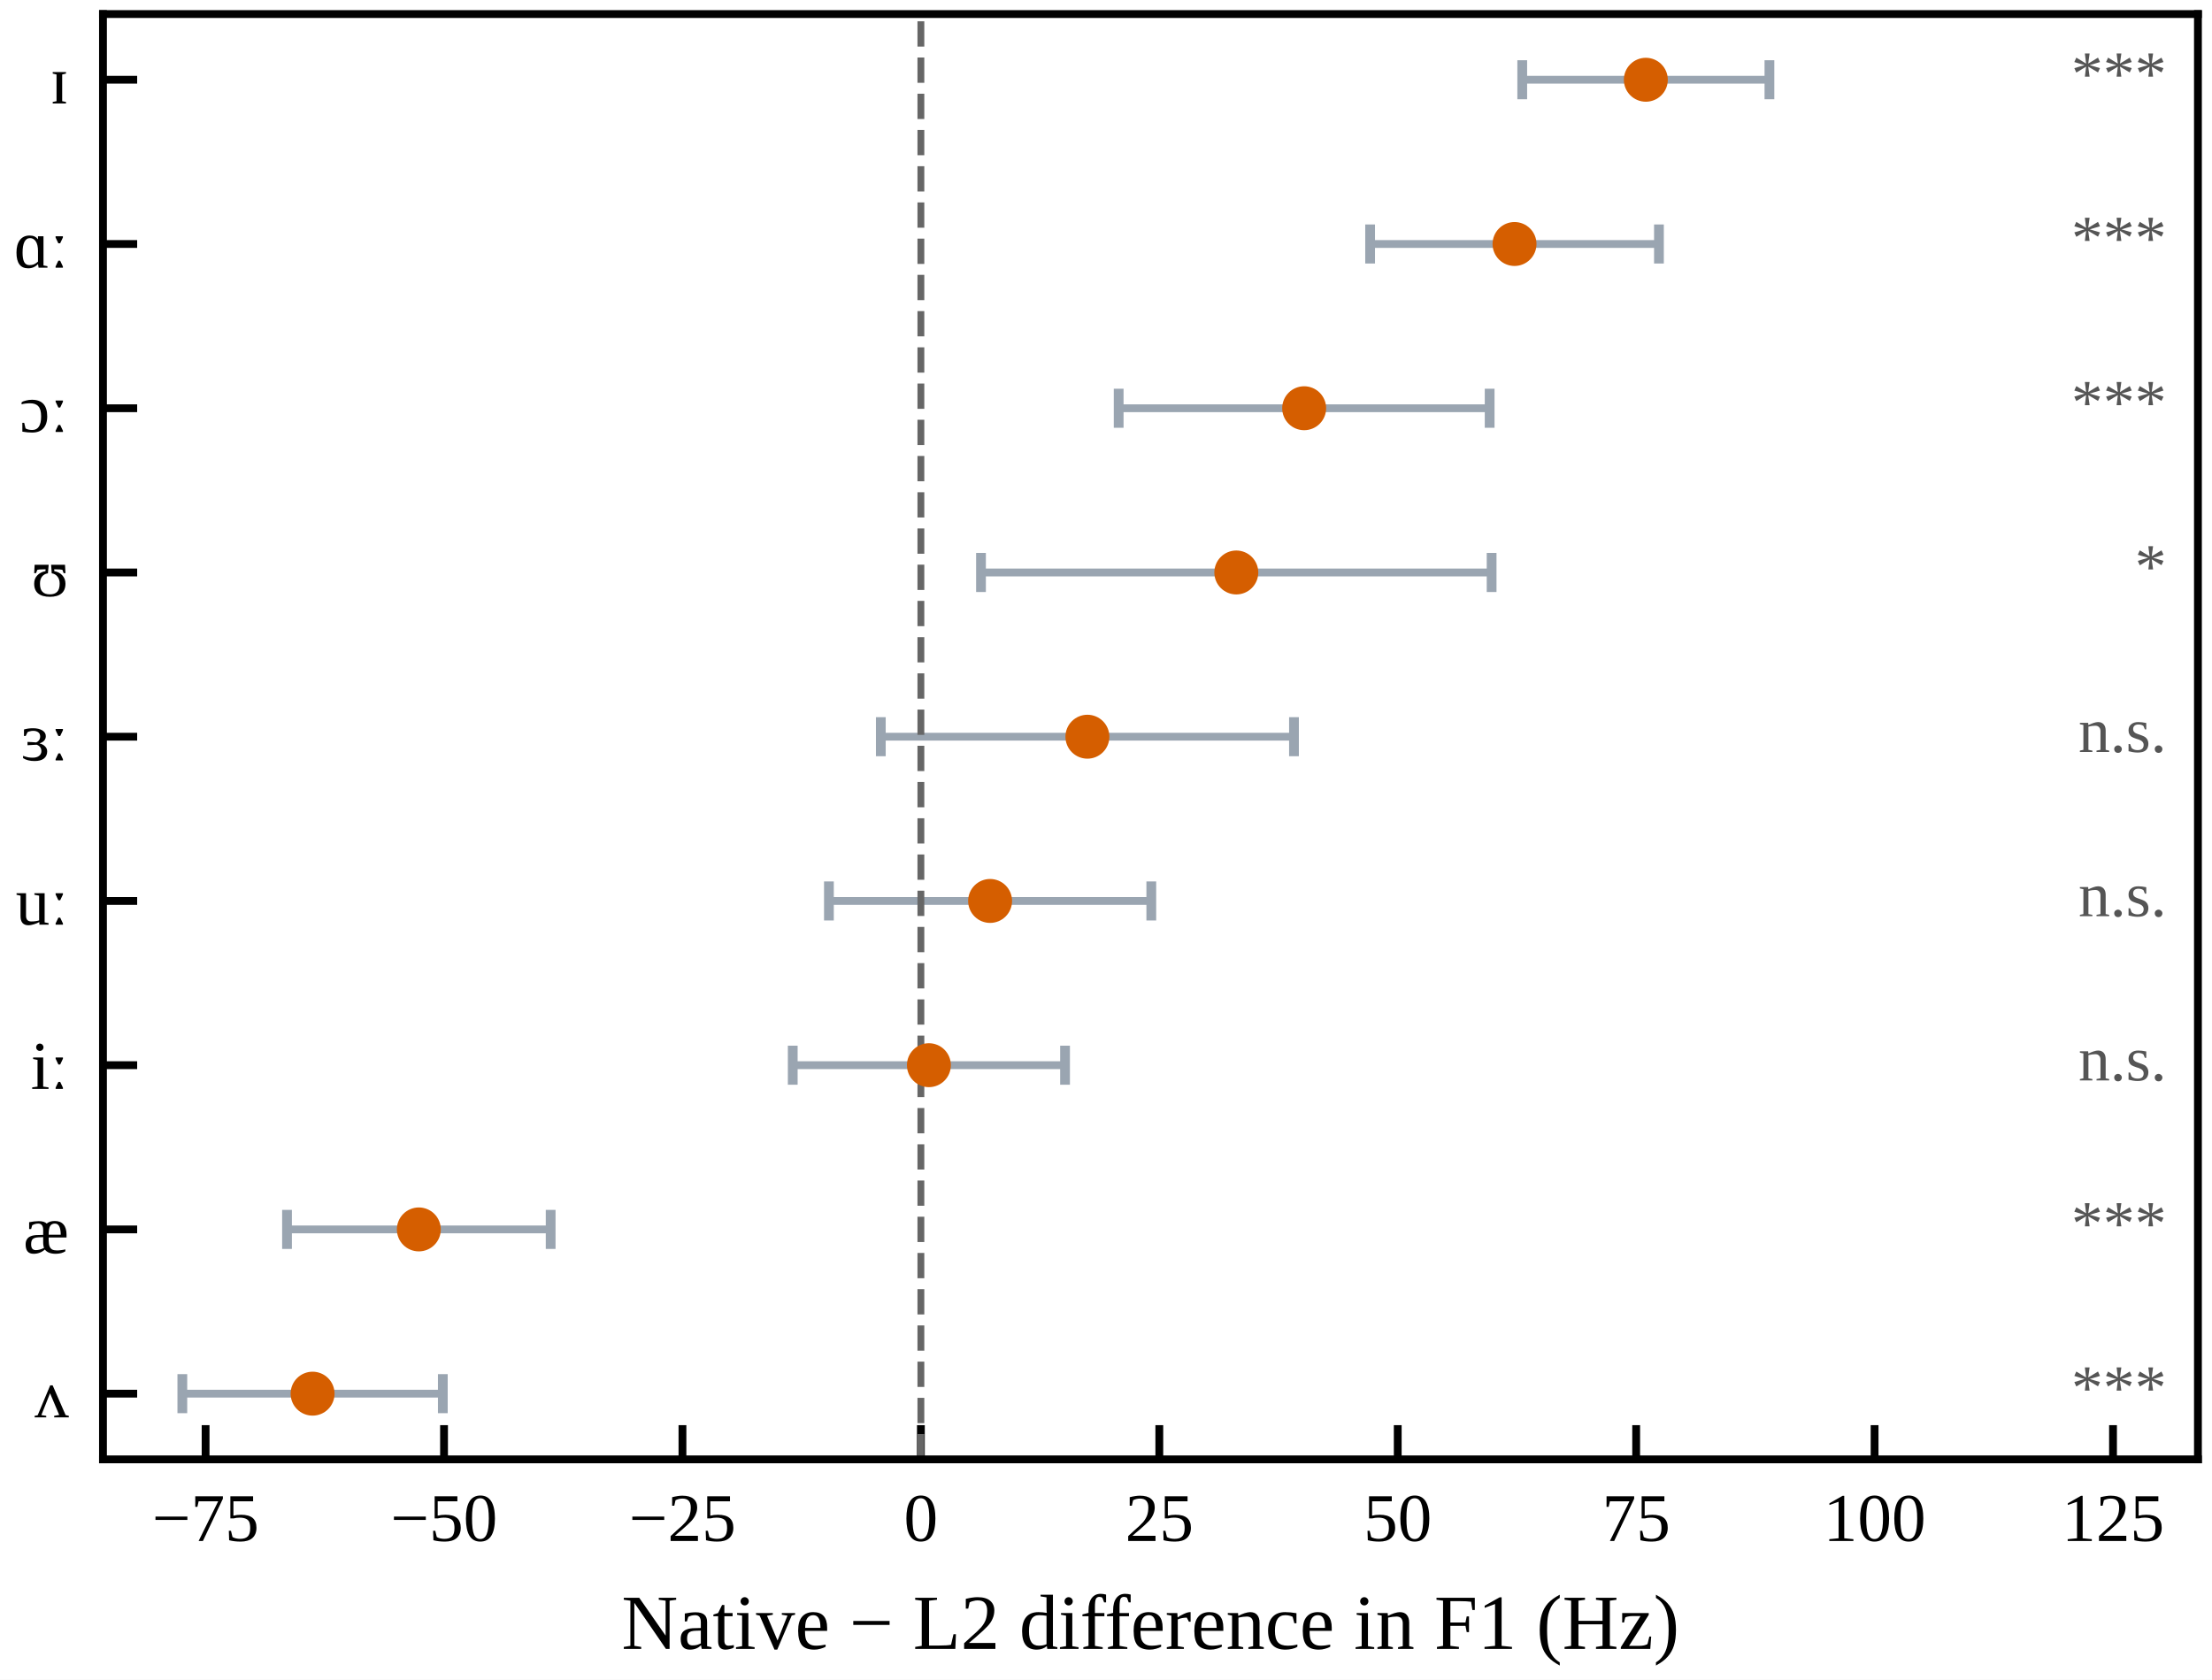
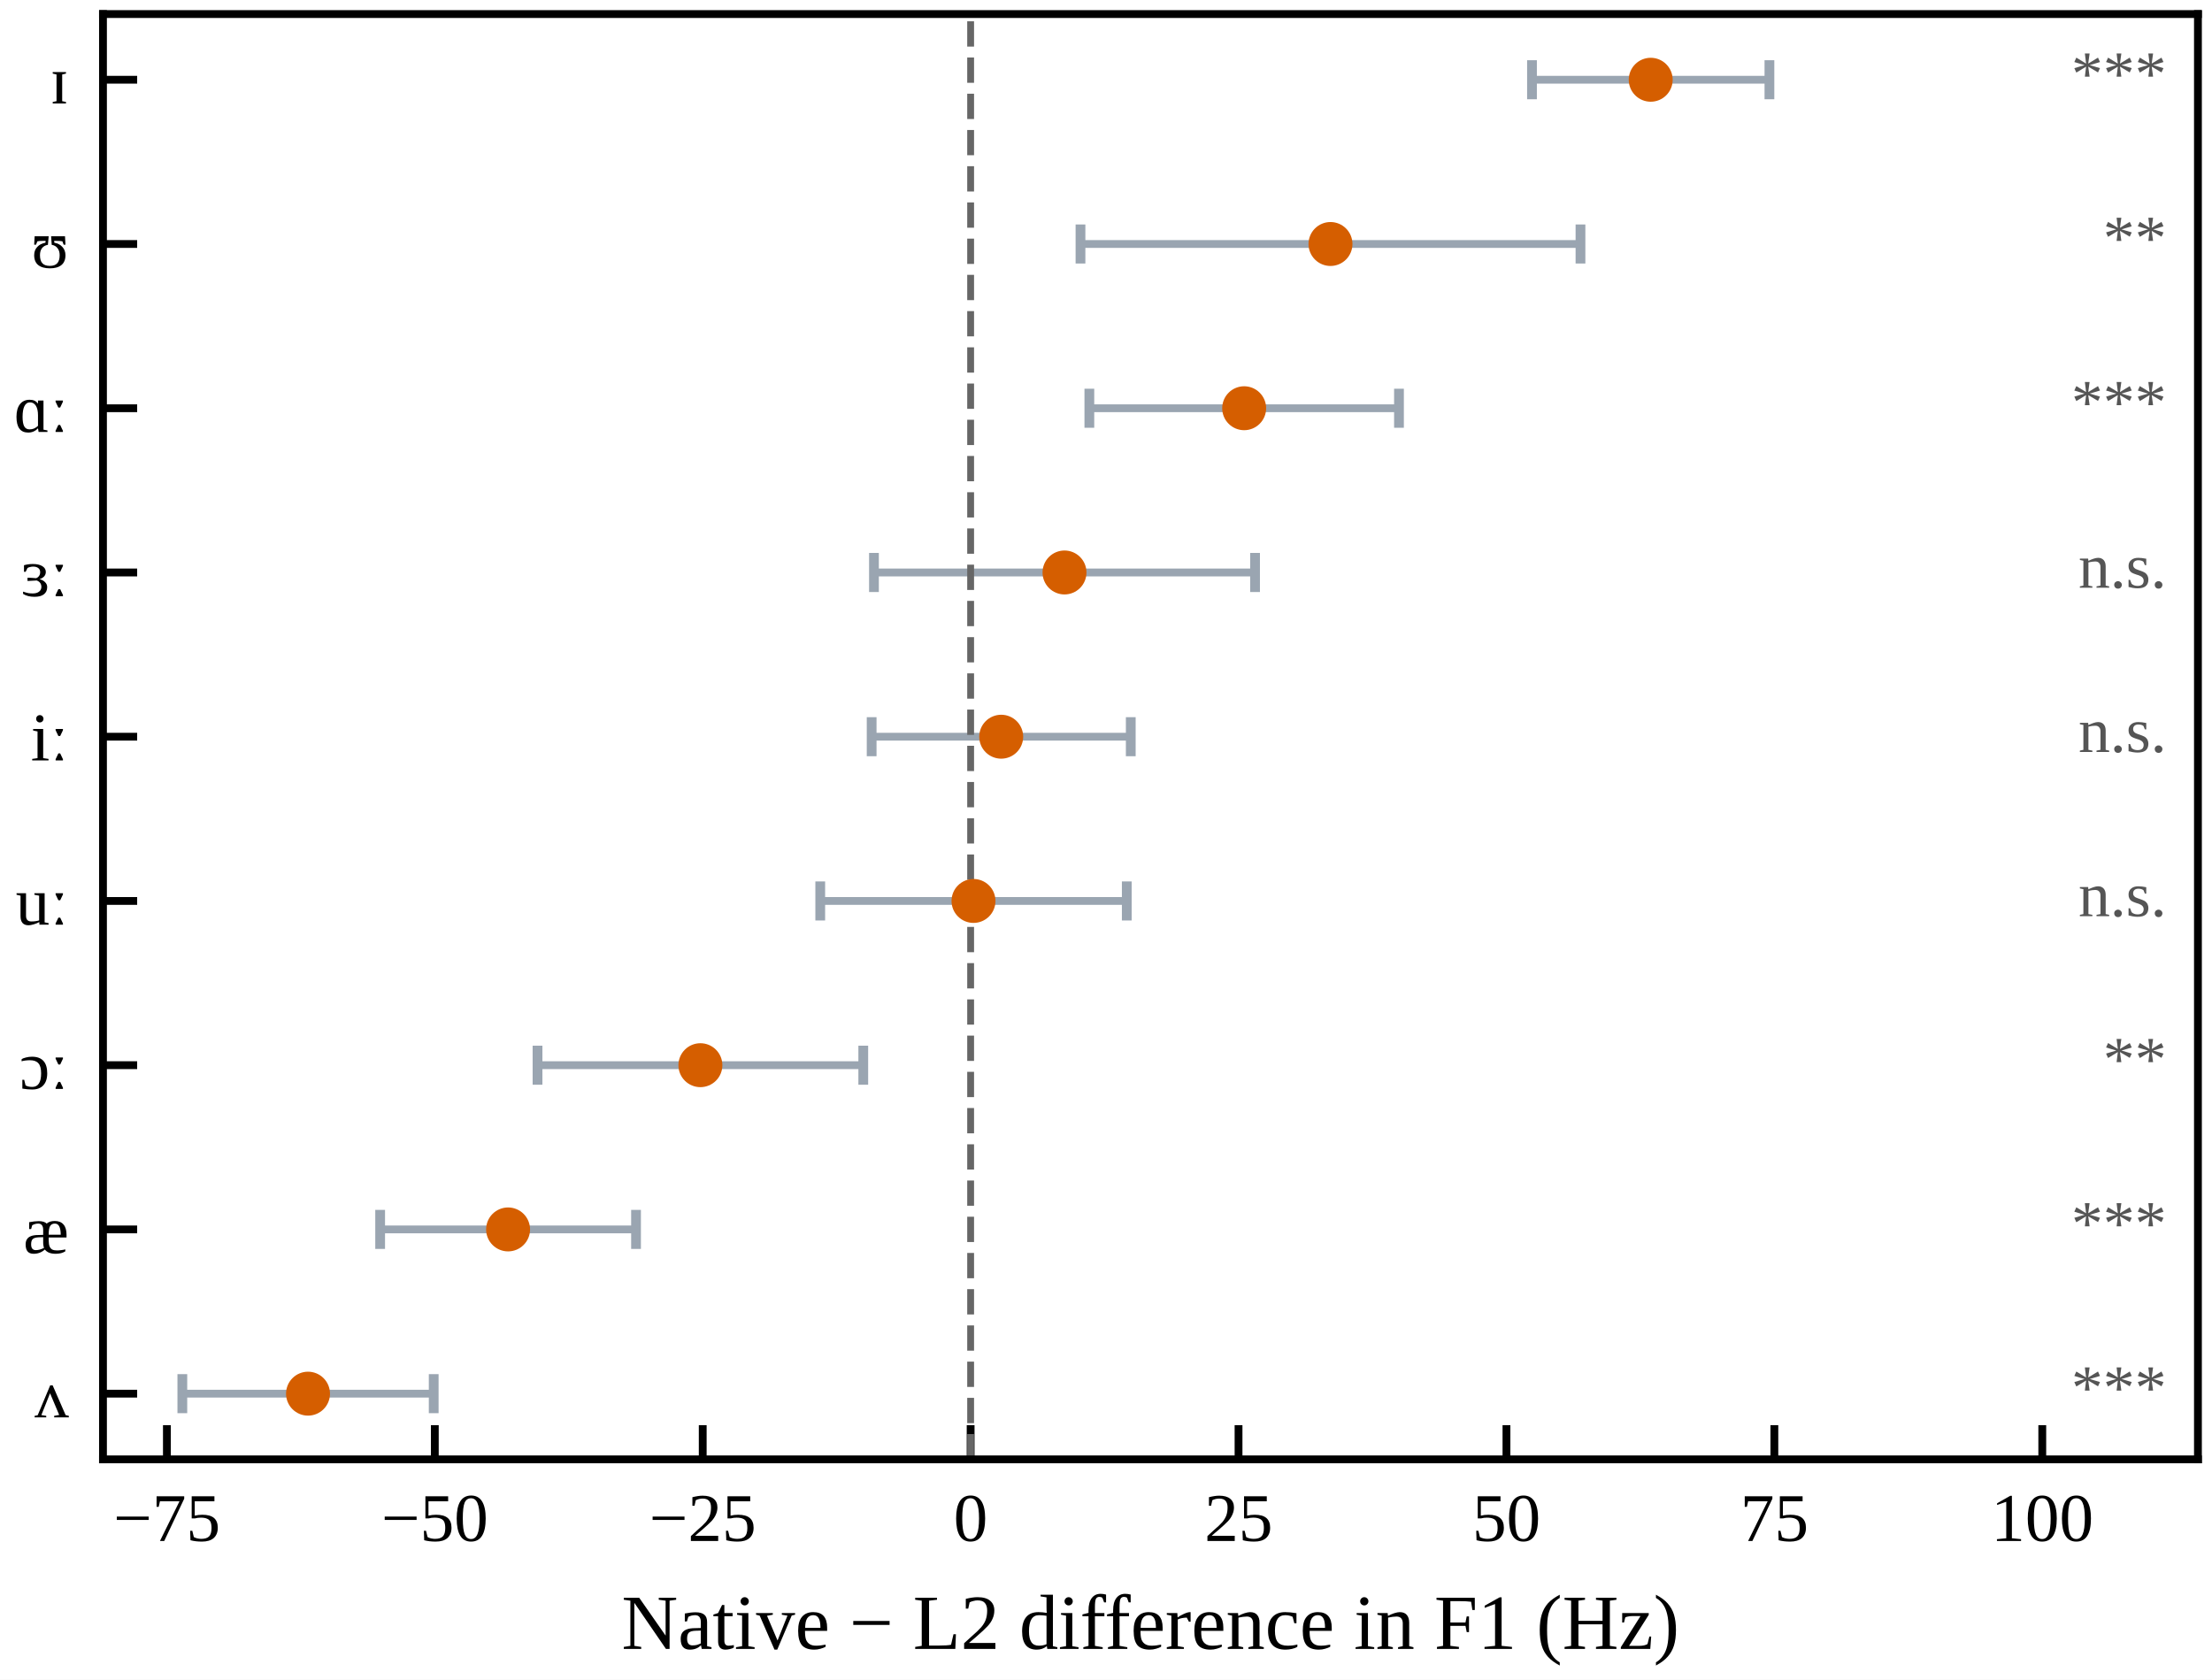
<svg xmlns="http://www.w3.org/2000/svg" xmlns:xlink="http://www.w3.org/1999/xlink" width="226.51pt" height="172.024pt" viewBox="0 0 226.51 172.024" version="1.1">
  <defs>
    <style type="text/css">*{stroke-linejoin: round; stroke-linecap: butt}</style>
  </defs>
  <g id="figure_1">
    <g id="patch_1">
      <path d="M 0 172.024  L 226.51 172.024  L 226.51 -0  L 0 -0  z " style="fill: #ffffff" />
    </g>
    <g id="axes_1">
      <g id="patch_2">
        <path d="M 10.545 149.46  L 225.07 149.46  L 225.07 1.44  L 10.545 1.44  z " style="fill: #ffffff" />
      </g>
      <g id="matplotlib.axis_1">
        <g id="xtick_1">
          <g id="line2d_1">
            <defs>
-               <path id="m628c683831" d="M 0 0  L 0 -3.5  " style="stroke: #000000; stroke-width: 0.8" />
+               <path id="m9ad83e09ad" d="M 0 0  L 0 -3.5  " style="stroke: #000000; stroke-width: 0.8" />
            </defs>
            <g>
-               <use xlink:href="#m628c683831" x="21.054" y="149.46" style="stroke: #000000; stroke-width: 0.8" />
+               <use xlink:href="#m9ad83e09ad" x="17.09" y="149.46" style="stroke: #000000; stroke-width: 0.8" />
            </g>
          </g>
          <g id="text_1">
-             <text style="font-size: 7px; font-family: 'Times New Roman'; text-anchor: middle" x="21.054" y="157.821" transform="rotate(-0 21.0536 157.8206)">−75</text>
+             <text style="font-size: 7px; font-family: 'Times New Roman'; text-anchor: middle" x="17.09" y="157.821" transform="rotate(-0 17.09026 157.8206)">−75</text>
          </g>
        </g>
        <g id="xtick_2">
          <g id="line2d_2">
            <g>
-               <use xlink:href="#m628c683831" x="45.469" y="149.46" style="stroke: #000000; stroke-width: 0.8" />
+               <use xlink:href="#m9ad83e09ad" x="44.525" y="149.46" style="stroke: #000000; stroke-width: 0.8" />
            </g>
          </g>
          <g id="text_2">
-             <text style="font-size: 7px; font-family: 'Times New Roman'; text-anchor: middle" x="45.469" y="157.821" transform="rotate(-0 45.4686 157.8206)">−50</text>
+             <text style="font-size: 7px; font-family: 'Times New Roman'; text-anchor: middle" x="44.525" y="157.821" transform="rotate(-0 44.52452 157.8206)">−50</text>
          </g>
        </g>
        <g id="xtick_3">
          <g id="line2d_3">
            <g>
-               <use xlink:href="#m628c683831" x="69.884" y="149.46" style="stroke: #000000; stroke-width: 0.8" />
+               <use xlink:href="#m9ad83e09ad" x="71.959" y="149.46" style="stroke: #000000; stroke-width: 0.8" />
            </g>
          </g>
          <g id="text_3">
-             <text style="font-size: 7px; font-family: 'Times New Roman'; text-anchor: middle" x="69.884" y="157.821" transform="rotate(-0 69.88361 157.8206)">−25</text>
+             <text style="font-size: 7px; font-family: 'Times New Roman'; text-anchor: middle" x="71.959" y="157.821" transform="rotate(-0 71.95879 157.8206)">−25</text>
          </g>
        </g>
        <g id="xtick_4">
          <g id="line2d_4">
            <g>
-               <use xlink:href="#m628c683831" x="94.299" y="149.46" style="stroke: #000000; stroke-width: 0.8" />
+               <use xlink:href="#m9ad83e09ad" x="99.393" y="149.46" style="stroke: #000000; stroke-width: 0.8" />
            </g>
          </g>
          <g id="text_4">
-             <text style="font-size: 7px; font-family: 'Times New Roman'; text-anchor: middle" x="94.299" y="157.821" transform="rotate(-0 94.29861 157.8206)">0</text>
+             <text style="font-size: 7px; font-family: 'Times New Roman'; text-anchor: middle" x="99.393" y="157.821" transform="rotate(-0 99.39305 157.8206)">0</text>
          </g>
        </g>
        <g id="xtick_5">
          <g id="line2d_5">
            <g>
-               <use xlink:href="#m628c683831" x="118.714" y="149.46" style="stroke: #000000; stroke-width: 0.8" />
+               <use xlink:href="#m9ad83e09ad" x="126.827" y="149.46" style="stroke: #000000; stroke-width: 0.8" />
            </g>
          </g>
          <g id="text_5">
-             <text style="font-size: 7px; font-family: 'Times New Roman'; text-anchor: middle" x="118.714" y="157.821" transform="rotate(-0 118.7136 157.8206)">25</text>
+             <text style="font-size: 7px; font-family: 'Times New Roman'; text-anchor: middle" x="126.827" y="157.821" transform="rotate(-0 126.8273 157.8206)">25</text>
          </g>
        </g>
        <g id="xtick_6">
          <g id="line2d_6">
            <g>
-               <use xlink:href="#m628c683831" x="143.129" y="149.46" style="stroke: #000000; stroke-width: 0.8" />
+               <use xlink:href="#m9ad83e09ad" x="154.262" y="149.46" style="stroke: #000000; stroke-width: 0.8" />
            </g>
          </g>
          <g id="text_6">
-             <text style="font-size: 7px; font-family: 'Times New Roman'; text-anchor: middle" x="143.129" y="157.821" transform="rotate(-0 143.1286 157.8206)">50</text>
+             <text style="font-size: 7px; font-family: 'Times New Roman'; text-anchor: middle" x="154.262" y="157.821" transform="rotate(-0 154.2616 157.8206)">50</text>
          </g>
        </g>
        <g id="xtick_7">
          <g id="line2d_7">
            <g>
-               <use xlink:href="#m628c683831" x="167.544" y="149.46" style="stroke: #000000; stroke-width: 0.8" />
+               <use xlink:href="#m9ad83e09ad" x="181.696" y="149.46" style="stroke: #000000; stroke-width: 0.8" />
            </g>
          </g>
          <g id="text_7">
-             <text style="font-size: 7px; font-family: 'Times New Roman'; text-anchor: middle" x="167.544" y="157.821" transform="rotate(-0 167.5436 157.8206)">75</text>
+             <text style="font-size: 7px; font-family: 'Times New Roman'; text-anchor: middle" x="181.696" y="157.821" transform="rotate(-0 181.6958 157.8206)">75</text>
          </g>
        </g>
        <g id="xtick_8">
          <g id="line2d_8">
            <g>
-               <use xlink:href="#m628c683831" x="191.959" y="149.46" style="stroke: #000000; stroke-width: 0.8" />
+               <use xlink:href="#m9ad83e09ad" x="209.13" y="149.46" style="stroke: #000000; stroke-width: 0.8" />
            </g>
          </g>
          <g id="text_8">
-             <text style="font-size: 7px; font-family: 'Times New Roman'; text-anchor: middle" x="191.959" y="157.821" transform="rotate(-0 191.9586 157.8206)">100</text>
-           </g>
-         </g>
-         <g id="xtick_9">
-           <g id="line2d_9">
-             <g>
-               <use xlink:href="#m628c683831" x="216.374" y="149.46" style="stroke: #000000; stroke-width: 0.8" />
-             </g>
-           </g>
-           <g id="text_9">
-             <text style="font-size: 7px; font-family: 'Times New Roman'; text-anchor: middle" x="216.374" y="157.821" transform="rotate(-0 216.3736 157.8206)">125</text>
-           </g>
-         </g>
-         <g id="text_10">
+             <text style="font-size: 7px; font-family: 'Times New Roman'; text-anchor: middle" x="209.13" y="157.821" transform="rotate(-0 209.1301 157.8206)">100</text>
+           </g>
+         </g>
+         <g id="text_9">
          <text style="font-size: 8px; font-family: 'Times New Roman'; text-anchor: middle" x="117.808" y="168.873" transform="rotate(-0 117.8079 168.873)">Native − L2 difference in F1 (Hz)</text>
        </g>
      </g>
      <g id="matplotlib.axis_2">
        <g id="ytick_1">
+           <g id="line2d_9">
+             <defs>
+               <path id="mfe44a4c6de" d="M 0 0  L 3.5 0  " style="stroke: #000000; stroke-width: 0.8" />
+             </defs>
+             <g>
+               <use xlink:href="#mfe44a4c6de" x="10.545" y="142.732" style="stroke: #000000; stroke-width: 0.8" />
+             </g>
+           </g>
+           <g id="text_10">
+             <text style="font-size: 7px; font-family: 'Times New Roman'; text-anchor: end" x="7.045" y="145.162" transform="rotate(-0 7.045469 145.1621)">ʌ</text>
+           </g>
+         </g>
+         <g id="ytick_2">
          <g id="line2d_10">
-             <defs>
-               <path id="m82e6195e56" d="M 0 0  L 3.5 0  " style="stroke: #000000; stroke-width: 0.8" />
-             </defs>
-             <g>
-               <use xlink:href="#m82e6195e56" x="10.545" y="142.732" style="stroke: #000000; stroke-width: 0.8" />
+             <g>
+               <use xlink:href="#mfe44a4c6de" x="10.545" y="125.911" style="stroke: #000000; stroke-width: 0.8" />
            </g>
          </g>
          <g id="text_11">
-             <text style="font-size: 7px; font-family: 'Times New Roman'; text-anchor: end" x="7.045" y="145.162" transform="rotate(-0 7.045469 145.1621)">ʌ</text>
-           </g>
-         </g>
-         <g id="ytick_2">
+             <text style="font-size: 7px; font-family: 'Times New Roman'; text-anchor: end" x="7.045" y="128.342" transform="rotate(-0 7.045469 128.3417)">æ</text>
+           </g>
+         </g>
+         <g id="ytick_3">
          <g id="line2d_11">
            <g>
-               <use xlink:href="#m82e6195e56" x="10.545" y="125.911" style="stroke: #000000; stroke-width: 0.8" />
+               <use xlink:href="#mfe44a4c6de" x="10.545" y="109.091" style="stroke: #000000; stroke-width: 0.8" />
            </g>
          </g>
          <g id="text_12">
-             <text style="font-size: 7px; font-family: 'Times New Roman'; text-anchor: end" x="7.045" y="128.342" transform="rotate(-0 7.045469 128.3417)">æ</text>
-           </g>
-         </g>
-         <g id="ytick_3">
+             <text style="font-size: 7px; font-family: 'Times New Roman'; text-anchor: end" x="7.045" y="111.521" transform="rotate(-0 7.045469 111.5212)">ɔː</text>
+           </g>
+         </g>
+         <g id="ytick_4">
          <g id="line2d_12">
            <g>
-               <use xlink:href="#m82e6195e56" x="10.545" y="109.091" style="stroke: #000000; stroke-width: 0.8" />
+               <use xlink:href="#mfe44a4c6de" x="10.545" y="92.27" style="stroke: #000000; stroke-width: 0.8" />
            </g>
          </g>
          <g id="text_13">
-             <text style="font-size: 7px; font-family: 'Times New Roman'; text-anchor: end" x="7.045" y="111.521" transform="rotate(-0 7.045469 111.5212)">iː</text>
-           </g>
-         </g>
-         <g id="ytick_4">
+             <text style="font-size: 7px; font-family: 'Times New Roman'; text-anchor: end" x="7.045" y="94.701" transform="rotate(-0 7.045469 94.70077)">uː</text>
+           </g>
+         </g>
+         <g id="ytick_5">
          <g id="line2d_13">
            <g>
-               <use xlink:href="#m82e6195e56" x="10.545" y="92.27" style="stroke: #000000; stroke-width: 0.8" />
+               <use xlink:href="#mfe44a4c6de" x="10.545" y="75.45" style="stroke: #000000; stroke-width: 0.8" />
            </g>
          </g>
          <g id="text_14">
-             <text style="font-size: 7px; font-family: 'Times New Roman'; text-anchor: end" x="7.045" y="94.701" transform="rotate(-0 7.045469 94.70077)">uː</text>
-           </g>
-         </g>
-         <g id="ytick_5">
+             <text style="font-size: 7px; font-family: 'Times New Roman'; text-anchor: end" x="7.045" y="77.88" transform="rotate(-0 7.045469 77.88031)">iː</text>
+           </g>
+         </g>
+         <g id="ytick_6">
          <g id="line2d_14">
            <g>
-               <use xlink:href="#m82e6195e56" x="10.545" y="75.45" style="stroke: #000000; stroke-width: 0.8" />
+               <use xlink:href="#mfe44a4c6de" x="10.545" y="58.63" style="stroke: #000000; stroke-width: 0.8" />
            </g>
          </g>
          <g id="text_15">
-             <text style="font-size: 7px; font-family: 'Times New Roman'; text-anchor: end" x="7.045" y="77.88" transform="rotate(-0 7.045469 77.88031)">ɜː</text>
-           </g>
-         </g>
-         <g id="ytick_6">
+             <text style="font-size: 7px; font-family: 'Times New Roman'; text-anchor: end" x="7.045" y="61.06" transform="rotate(-0 7.045469 61.05986)">ɜː</text>
+           </g>
+         </g>
+         <g id="ytick_7">
          <g id="line2d_15">
            <g>
-               <use xlink:href="#m82e6195e56" x="10.545" y="58.63" style="stroke: #000000; stroke-width: 0.8" />
+               <use xlink:href="#mfe44a4c6de" x="10.545" y="41.809" style="stroke: #000000; stroke-width: 0.8" />
            </g>
          </g>
          <g id="text_16">
-             <text style="font-size: 7px; font-family: 'Times New Roman'; text-anchor: end" x="7.045" y="61.06" transform="rotate(-0 7.045469 61.05986)">ʊ</text>
-           </g>
-         </g>
-         <g id="ytick_7">
+             <text style="font-size: 7px; font-family: 'Times New Roman'; text-anchor: end" x="7.045" y="44.239" transform="rotate(-0 7.045469 44.2394)">ɑː</text>
+           </g>
+         </g>
+         <g id="ytick_8">
          <g id="line2d_16">
            <g>
-               <use xlink:href="#m82e6195e56" x="10.545" y="41.809" style="stroke: #000000; stroke-width: 0.8" />
+               <use xlink:href="#mfe44a4c6de" x="10.545" y="24.989" style="stroke: #000000; stroke-width: 0.8" />
            </g>
          </g>
          <g id="text_17">
-             <text style="font-size: 7px; font-family: 'Times New Roman'; text-anchor: end" x="7.045" y="44.239" transform="rotate(-0 7.045469 44.2394)">ɔː</text>
-           </g>
-         </g>
-         <g id="ytick_8">
+             <text style="font-size: 7px; font-family: 'Times New Roman'; text-anchor: end" x="7.045" y="27.419" transform="rotate(-0 7.045469 27.41895)">ʊ</text>
+           </g>
+         </g>
+         <g id="ytick_9">
          <g id="line2d_17">
            <g>
-               <use xlink:href="#m82e6195e56" x="10.545" y="24.989" style="stroke: #000000; stroke-width: 0.8" />
+               <use xlink:href="#mfe44a4c6de" x="10.545" y="8.168" style="stroke: #000000; stroke-width: 0.8" />
            </g>
          </g>
          <g id="text_18">
-             <text style="font-size: 7px; font-family: 'Times New Roman'; text-anchor: end" x="7.045" y="27.419" transform="rotate(-0 7.045469 27.41895)">ɑː</text>
-           </g>
-         </g>
-         <g id="ytick_9">
-           <g id="line2d_18">
-             <g>
-               <use xlink:href="#m82e6195e56" x="10.545" y="8.168" style="stroke: #000000; stroke-width: 0.8" />
-             </g>
-           </g>
-           <g id="text_19">
            <text style="font-size: 7px; font-family: 'Times New Roman'; text-anchor: end" x="7.045" y="10.598" transform="rotate(-0 7.045469 10.59849)">ɪ</text>
          </g>
        </g>
      </g>
      <g id="LineCollection_1">
-         <path d="M 18.671 142.732  L 45.346 142.732  " clip-path="url(#p99ef119f56)" style="fill: none; stroke: #9aa5b1; stroke-width: 0.8" />
-         <path d="M 29.391 125.911  L 56.388 125.911  " clip-path="url(#p99ef119f56)" style="fill: none; stroke: #9aa5b1; stroke-width: 0.8" />
-         <path d="M 81.177 109.091  L 109.061 109.091  " clip-path="url(#p99ef119f56)" style="fill: none; stroke: #9aa5b1; stroke-width: 0.8" />
-         <path d="M 84.881 92.27  L 117.893 92.27  " clip-path="url(#p99ef119f56)" style="fill: none; stroke: #9aa5b1; stroke-width: 0.8" />
-         <path d="M 90.196 75.45  L 132.505 75.45  " clip-path="url(#p99ef119f56)" style="fill: none; stroke: #9aa5b1; stroke-width: 0.8" />
-         <path d="M 100.454 58.63  L 152.742 58.63  " clip-path="url(#p99ef119f56)" style="fill: none; stroke: #9aa5b1; stroke-width: 0.8" />
-         <path d="M 114.553 41.809  L 152.541 41.809  " clip-path="url(#p99ef119f56)" style="fill: none; stroke: #9aa5b1; stroke-width: 0.8" />
-         <path d="M 140.3 24.989  L 169.876 24.989  " clip-path="url(#p99ef119f56)" style="fill: none; stroke: #9aa5b1; stroke-width: 0.8" />
-         <path d="M 155.878 8.168  L 181.19 8.168  " clip-path="url(#p99ef119f56)" style="fill: none; stroke: #9aa5b1; stroke-width: 0.8" />
+         <path d="M 18.671 142.732  L 44.412 142.732  " clip-path="url(#p8d8cef40ea)" style="fill: none; stroke: #9aa5b1; stroke-width: 0.8" />
+         <path d="M 38.927 125.911  L 65.129 125.911  " clip-path="url(#p8d8cef40ea)" style="fill: none; stroke: #9aa5b1; stroke-width: 0.8" />
+         <path d="M 55.043 109.091  L 88.399 109.091  " clip-path="url(#p8d8cef40ea)" style="fill: none; stroke: #9aa5b1; stroke-width: 0.8" />
+         <path d="M 83.993 92.27  L 115.382 92.27  " clip-path="url(#p8d8cef40ea)" style="fill: none; stroke: #9aa5b1; stroke-width: 0.8" />
+         <path d="M 89.257 75.45  L 115.791 75.45  " clip-path="url(#p8d8cef40ea)" style="fill: none; stroke: #9aa5b1; stroke-width: 0.8" />
+         <path d="M 89.494 58.63  L 128.518 58.63  " clip-path="url(#p8d8cef40ea)" style="fill: none; stroke: #9aa5b1; stroke-width: 0.8" />
+         <path d="M 111.55 41.809  L 143.256 41.809  " clip-path="url(#p8d8cef40ea)" style="fill: none; stroke: #9aa5b1; stroke-width: 0.8" />
+         <path d="M 110.642 24.989  L 161.842 24.989  " clip-path="url(#p8d8cef40ea)" style="fill: none; stroke: #9aa5b1; stroke-width: 0.8" />
+         <path d="M 156.877 8.168  L 181.19 8.168  " clip-path="url(#p8d8cef40ea)" style="fill: none; stroke: #9aa5b1; stroke-width: 0.8" />
+       </g>
+       <g id="line2d_18">
+         <defs>
+           <path id="m034cab2a0a" d="M 0 2  L 0 -2  " style="stroke: #9aa5b1" />
+         </defs>
+         <g clip-path="url(#p8d8cef40ea)">
+           <use xlink:href="#m034cab2a0a" x="18.671" y="142.732" style="fill: #d55e00; stroke: #9aa5b1" />
+           <use xlink:href="#m034cab2a0a" x="38.927" y="125.911" style="fill: #d55e00; stroke: #9aa5b1" />
+           <use xlink:href="#m034cab2a0a" x="55.043" y="109.091" style="fill: #d55e00; stroke: #9aa5b1" />
+           <use xlink:href="#m034cab2a0a" x="83.993" y="92.27" style="fill: #d55e00; stroke: #9aa5b1" />
+           <use xlink:href="#m034cab2a0a" x="89.257" y="75.45" style="fill: #d55e00; stroke: #9aa5b1" />
+           <use xlink:href="#m034cab2a0a" x="89.494" y="58.63" style="fill: #d55e00; stroke: #9aa5b1" />
+           <use xlink:href="#m034cab2a0a" x="111.55" y="41.809" style="fill: #d55e00; stroke: #9aa5b1" />
+           <use xlink:href="#m034cab2a0a" x="110.642" y="24.989" style="fill: #d55e00; stroke: #9aa5b1" />
+           <use xlink:href="#m034cab2a0a" x="156.877" y="8.168" style="fill: #d55e00; stroke: #9aa5b1" />
+         </g>
      </g>
      <g id="line2d_19">
+         <g clip-path="url(#p8d8cef40ea)">
+           <use xlink:href="#m034cab2a0a" x="44.412" y="142.732" style="fill: #d55e00; stroke: #9aa5b1" />
+           <use xlink:href="#m034cab2a0a" x="65.129" y="125.911" style="fill: #d55e00; stroke: #9aa5b1" />
+           <use xlink:href="#m034cab2a0a" x="88.399" y="109.091" style="fill: #d55e00; stroke: #9aa5b1" />
+           <use xlink:href="#m034cab2a0a" x="115.382" y="92.27" style="fill: #d55e00; stroke: #9aa5b1" />
+           <use xlink:href="#m034cab2a0a" x="115.791" y="75.45" style="fill: #d55e00; stroke: #9aa5b1" />
+           <use xlink:href="#m034cab2a0a" x="128.518" y="58.63" style="fill: #d55e00; stroke: #9aa5b1" />
+           <use xlink:href="#m034cab2a0a" x="143.256" y="41.809" style="fill: #d55e00; stroke: #9aa5b1" />
+           <use xlink:href="#m034cab2a0a" x="161.842" y="24.989" style="fill: #d55e00; stroke: #9aa5b1" />
+           <use xlink:href="#m034cab2a0a" x="181.19" y="8.168" style="fill: #d55e00; stroke: #9aa5b1" />
+         </g>
+       </g>
+       <g id="line2d_20">
+         <path d="M 99.393 149.46  L 99.393 1.44  " clip-path="url(#p8d8cef40ea)" style="fill: none; stroke-dasharray: 2.59,1.12; stroke-dashoffset: 0; stroke: #666666; stroke-width: 0.7" />
+       </g>
+       <g id="line2d_21">
        <defs>
-           <path id="m35a4459202" d="M 0 2  L 0 -2  " style="stroke: #9aa5b1" />
+           <path id="m2ed728cf2e" d="M 0 1.75  C 0.464 1.75 0.909 1.566 1.237 1.237  C 1.566 0.909 1.75 0.464 1.75 0  C 1.75 -0.464 1.566 -0.909 1.237 -1.237  C 0.909 -1.566 0.464 -1.75 0 -1.75  C -0.464 -1.75 -0.909 -1.566 -1.237 -1.237  C -1.566 -0.909 -1.75 -0.464 -1.75 0  C -1.75 0.464 -1.566 0.909 -1.237 1.237  C -0.909 1.566 -0.464 1.75 0 1.75  z " style="stroke: #d55e00" />
        </defs>
-         <g clip-path="url(#p99ef119f56)">
-           <use xlink:href="#m35a4459202" x="18.671" y="142.732" style="fill: #d55e00; stroke: #9aa5b1" />
-           <use xlink:href="#m35a4459202" x="29.391" y="125.911" style="fill: #d55e00; stroke: #9aa5b1" />
-           <use xlink:href="#m35a4459202" x="81.177" y="109.091" style="fill: #d55e00; stroke: #9aa5b1" />
-           <use xlink:href="#m35a4459202" x="84.881" y="92.27" style="fill: #d55e00; stroke: #9aa5b1" />
-           <use xlink:href="#m35a4459202" x="90.196" y="75.45" style="fill: #d55e00; stroke: #9aa5b1" />
-           <use xlink:href="#m35a4459202" x="100.454" y="58.63" style="fill: #d55e00; stroke: #9aa5b1" />
-           <use xlink:href="#m35a4459202" x="114.553" y="41.809" style="fill: #d55e00; stroke: #9aa5b1" />
-           <use xlink:href="#m35a4459202" x="140.3" y="24.989" style="fill: #d55e00; stroke: #9aa5b1" />
-           <use xlink:href="#m35a4459202" x="155.878" y="8.168" style="fill: #d55e00; stroke: #9aa5b1" />
-         </g>
-       </g>
-       <g id="line2d_20">
-         <g clip-path="url(#p99ef119f56)">
-           <use xlink:href="#m35a4459202" x="45.346" y="142.732" style="fill: #d55e00; stroke: #9aa5b1" />
-           <use xlink:href="#m35a4459202" x="56.388" y="125.911" style="fill: #d55e00; stroke: #9aa5b1" />
-           <use xlink:href="#m35a4459202" x="109.061" y="109.091" style="fill: #d55e00; stroke: #9aa5b1" />
-           <use xlink:href="#m35a4459202" x="117.893" y="92.27" style="fill: #d55e00; stroke: #9aa5b1" />
-           <use xlink:href="#m35a4459202" x="132.505" y="75.45" style="fill: #d55e00; stroke: #9aa5b1" />
-           <use xlink:href="#m35a4459202" x="152.742" y="58.63" style="fill: #d55e00; stroke: #9aa5b1" />
-           <use xlink:href="#m35a4459202" x="152.541" y="41.809" style="fill: #d55e00; stroke: #9aa5b1" />
-           <use xlink:href="#m35a4459202" x="169.876" y="24.989" style="fill: #d55e00; stroke: #9aa5b1" />
-           <use xlink:href="#m35a4459202" x="181.19" y="8.168" style="fill: #d55e00; stroke: #9aa5b1" />
-         </g>
-       </g>
-       <g id="line2d_21">
-         <path d="M 94.299 149.46  L 94.299 1.44  " clip-path="url(#p99ef119f56)" style="fill: none; stroke-dasharray: 2.59,1.12; stroke-dashoffset: 0; stroke: #666666; stroke-width: 0.7" />
-       </g>
-       <g id="line2d_22">
-         <defs>
-           <path id="m02d76fa7ac" d="M 0 1.75  C 0.464 1.75 0.909 1.566 1.237 1.237  C 1.566 0.909 1.75 0.464 1.75 0  C 1.75 -0.464 1.566 -0.909 1.237 -1.237  C 0.909 -1.566 0.464 -1.75 0 -1.75  C -0.464 -1.75 -0.909 -1.566 -1.237 -1.237  C -1.566 -0.909 -1.75 -0.464 -1.75 0  C -1.75 0.464 -1.566 0.909 -1.237 1.237  C -0.909 1.566 -0.464 1.75 0 1.75  z " style="stroke: #d55e00" />
-         </defs>
-         <g clip-path="url(#p99ef119f56)">
-           <use xlink:href="#m02d76fa7ac" x="32.009" y="142.732" style="fill: #d55e00; stroke: #d55e00" />
-           <use xlink:href="#m02d76fa7ac" x="42.889" y="125.911" style="fill: #d55e00; stroke: #d55e00" />
-           <use xlink:href="#m02d76fa7ac" x="95.119" y="109.091" style="fill: #d55e00; stroke: #d55e00" />
-           <use xlink:href="#m02d76fa7ac" x="101.387" y="92.27" style="fill: #d55e00; stroke: #d55e00" />
-           <use xlink:href="#m02d76fa7ac" x="111.351" y="75.45" style="fill: #d55e00; stroke: #d55e00" />
-           <use xlink:href="#m02d76fa7ac" x="126.598" y="58.63" style="fill: #d55e00; stroke: #d55e00" />
-           <use xlink:href="#m02d76fa7ac" x="133.547" y="41.809" style="fill: #d55e00; stroke: #d55e00" />
-           <use xlink:href="#m02d76fa7ac" x="155.088" y="24.989" style="fill: #d55e00; stroke: #d55e00" />
-           <use xlink:href="#m02d76fa7ac" x="168.534" y="8.168" style="fill: #d55e00; stroke: #d55e00" />
+         <g clip-path="url(#p8d8cef40ea)">
+           <use xlink:href="#m2ed728cf2e" x="31.541" y="142.732" style="fill: #d55e00; stroke: #d55e00" />
+           <use xlink:href="#m2ed728cf2e" x="52.028" y="125.911" style="fill: #d55e00; stroke: #d55e00" />
+           <use xlink:href="#m2ed728cf2e" x="71.721" y="109.091" style="fill: #d55e00; stroke: #d55e00" />
+           <use xlink:href="#m2ed728cf2e" x="99.687" y="92.27" style="fill: #d55e00; stroke: #d55e00" />
+           <use xlink:href="#m2ed728cf2e" x="102.524" y="75.45" style="fill: #d55e00; stroke: #d55e00" />
+           <use xlink:href="#m2ed728cf2e" x="109.006" y="58.63" style="fill: #d55e00; stroke: #d55e00" />
+           <use xlink:href="#m2ed728cf2e" x="127.403" y="41.809" style="fill: #d55e00; stroke: #d55e00" />
+           <use xlink:href="#m2ed728cf2e" x="136.242" y="24.989" style="fill: #d55e00; stroke: #d55e00" />
+           <use xlink:href="#m2ed728cf2e" x="169.034" y="8.168" style="fill: #d55e00; stroke: #d55e00" />
        </g>
      </g>
      <g id="patch_3">
        <path d="M 10.545 149.46  L 10.545 1.44  " style="fill: none; stroke: #000000; stroke-width: 0.8; stroke-linejoin: miter; stroke-linecap: square" />
      </g>
      <g id="patch_4">
        <path d="M 225.07 149.46  L 225.07 1.44  " style="fill: none; stroke: #000000; stroke-width: 0.8; stroke-linejoin: miter; stroke-linecap: square" />
      </g>
      <g id="patch_5">
        <path d="M 10.545 149.46  L 225.07 149.46  " style="fill: none; stroke: #000000; stroke-width: 0.8; stroke-linejoin: miter; stroke-linecap: square" />
      </g>
      <g id="patch_6">
        <path d="M 10.545 1.44  L 225.07 1.44  " style="fill: none; stroke: #000000; stroke-width: 0.8; stroke-linejoin: miter; stroke-linecap: square" />
      </g>
+       <g id="text_19">
+         <text style="font-size: 6.5px; font-family: 'Times New Roman'; text-anchor: end; fill: #555555" x="221.852" y="144.293" transform="rotate(-0 221.8525 144.2933)">***</text>
+       </g>
      <g id="text_20">
-         <text style="font-size: 6.5px; font-family: 'Times New Roman'; text-anchor: end; fill: #555555" x="221.852" y="144.293" transform="rotate(-0 221.8525 144.2933)">***</text>
+         <text style="font-size: 6.5px; font-family: 'Times New Roman'; text-anchor: end; fill: #555555" x="221.852" y="127.473" transform="rotate(-0 221.8525 127.4729)">***</text>
      </g>
      <g id="text_21">
-         <text style="font-size: 6.5px; font-family: 'Times New Roman'; text-anchor: end; fill: #555555" x="221.852" y="127.473" transform="rotate(-0 221.8525 127.4729)">***</text>
+         <text style="font-size: 6.5px; font-family: 'Times New Roman'; text-anchor: end; fill: #555555" x="221.852" y="110.652" transform="rotate(-0 221.8525 110.6524)">**</text>
      </g>
      <g id="text_22">
-         <text style="font-size: 6.5px; font-family: 'Times New Roman'; text-anchor: end; fill: #555555" x="221.852" y="110.652" transform="rotate(-0 221.8525 110.6524)">n.s.</text>
+         <text style="font-size: 6.5px; font-family: 'Times New Roman'; text-anchor: end; fill: #555555" x="221.852" y="93.832" transform="rotate(-0 221.8525 93.83198)">n.s.</text>
      </g>
      <g id="text_23">
-         <text style="font-size: 6.5px; font-family: 'Times New Roman'; text-anchor: end; fill: #555555" x="221.852" y="93.832" transform="rotate(-0 221.8525 93.83198)">n.s.</text>
+         <text style="font-size: 6.5px; font-family: 'Times New Roman'; text-anchor: end; fill: #555555" x="221.852" y="77.012" transform="rotate(-0 221.8525 77.01152)">n.s.</text>
      </g>
      <g id="text_24">
-         <text style="font-size: 6.5px; font-family: 'Times New Roman'; text-anchor: end; fill: #555555" x="221.852" y="77.012" transform="rotate(-0 221.8525 77.01152)">n.s.</text>
+         <text style="font-size: 6.5px; font-family: 'Times New Roman'; text-anchor: end; fill: #555555" x="221.852" y="60.191" transform="rotate(-0 221.8525 60.19107)">n.s.</text>
      </g>
      <g id="text_25">
-         <text style="font-size: 6.5px; font-family: 'Times New Roman'; text-anchor: end; fill: #555555" x="221.852" y="60.191" transform="rotate(-0 221.8525 60.19107)">*</text>
+         <text style="font-size: 6.5px; font-family: 'Times New Roman'; text-anchor: end; fill: #555555" x="221.852" y="43.371" transform="rotate(-0 221.8525 43.37061)">***</text>
      </g>
      <g id="text_26">
-         <text style="font-size: 6.5px; font-family: 'Times New Roman'; text-anchor: end; fill: #555555" x="221.852" y="43.371" transform="rotate(-0 221.8525 43.37061)">***</text>
+         <text style="font-size: 6.5px; font-family: 'Times New Roman'; text-anchor: end; fill: #555555" x="221.852" y="26.55" transform="rotate(-0 221.8525 26.55016)">**</text>
      </g>
      <g id="text_27">
-         <text style="font-size: 6.5px; font-family: 'Times New Roman'; text-anchor: end; fill: #555555" x="221.852" y="26.55" transform="rotate(-0 221.8525 26.55016)">***</text>
-       </g>
-       <g id="text_28">
        <text style="font-size: 6.5px; font-family: 'Times New Roman'; text-anchor: end; fill: #555555" x="221.852" y="9.73" transform="rotate(-0 221.8525 9.729705)">***</text>
      </g>
    </g>
  </g>
  <defs>
-     <clipPath id="p99ef119f56">
+     <clipPath id="p8d8cef40ea">
      <rect x="10.545" y="1.44" width="214.525" height="148.02" />
    </clipPath>
  </defs>
</svg>
